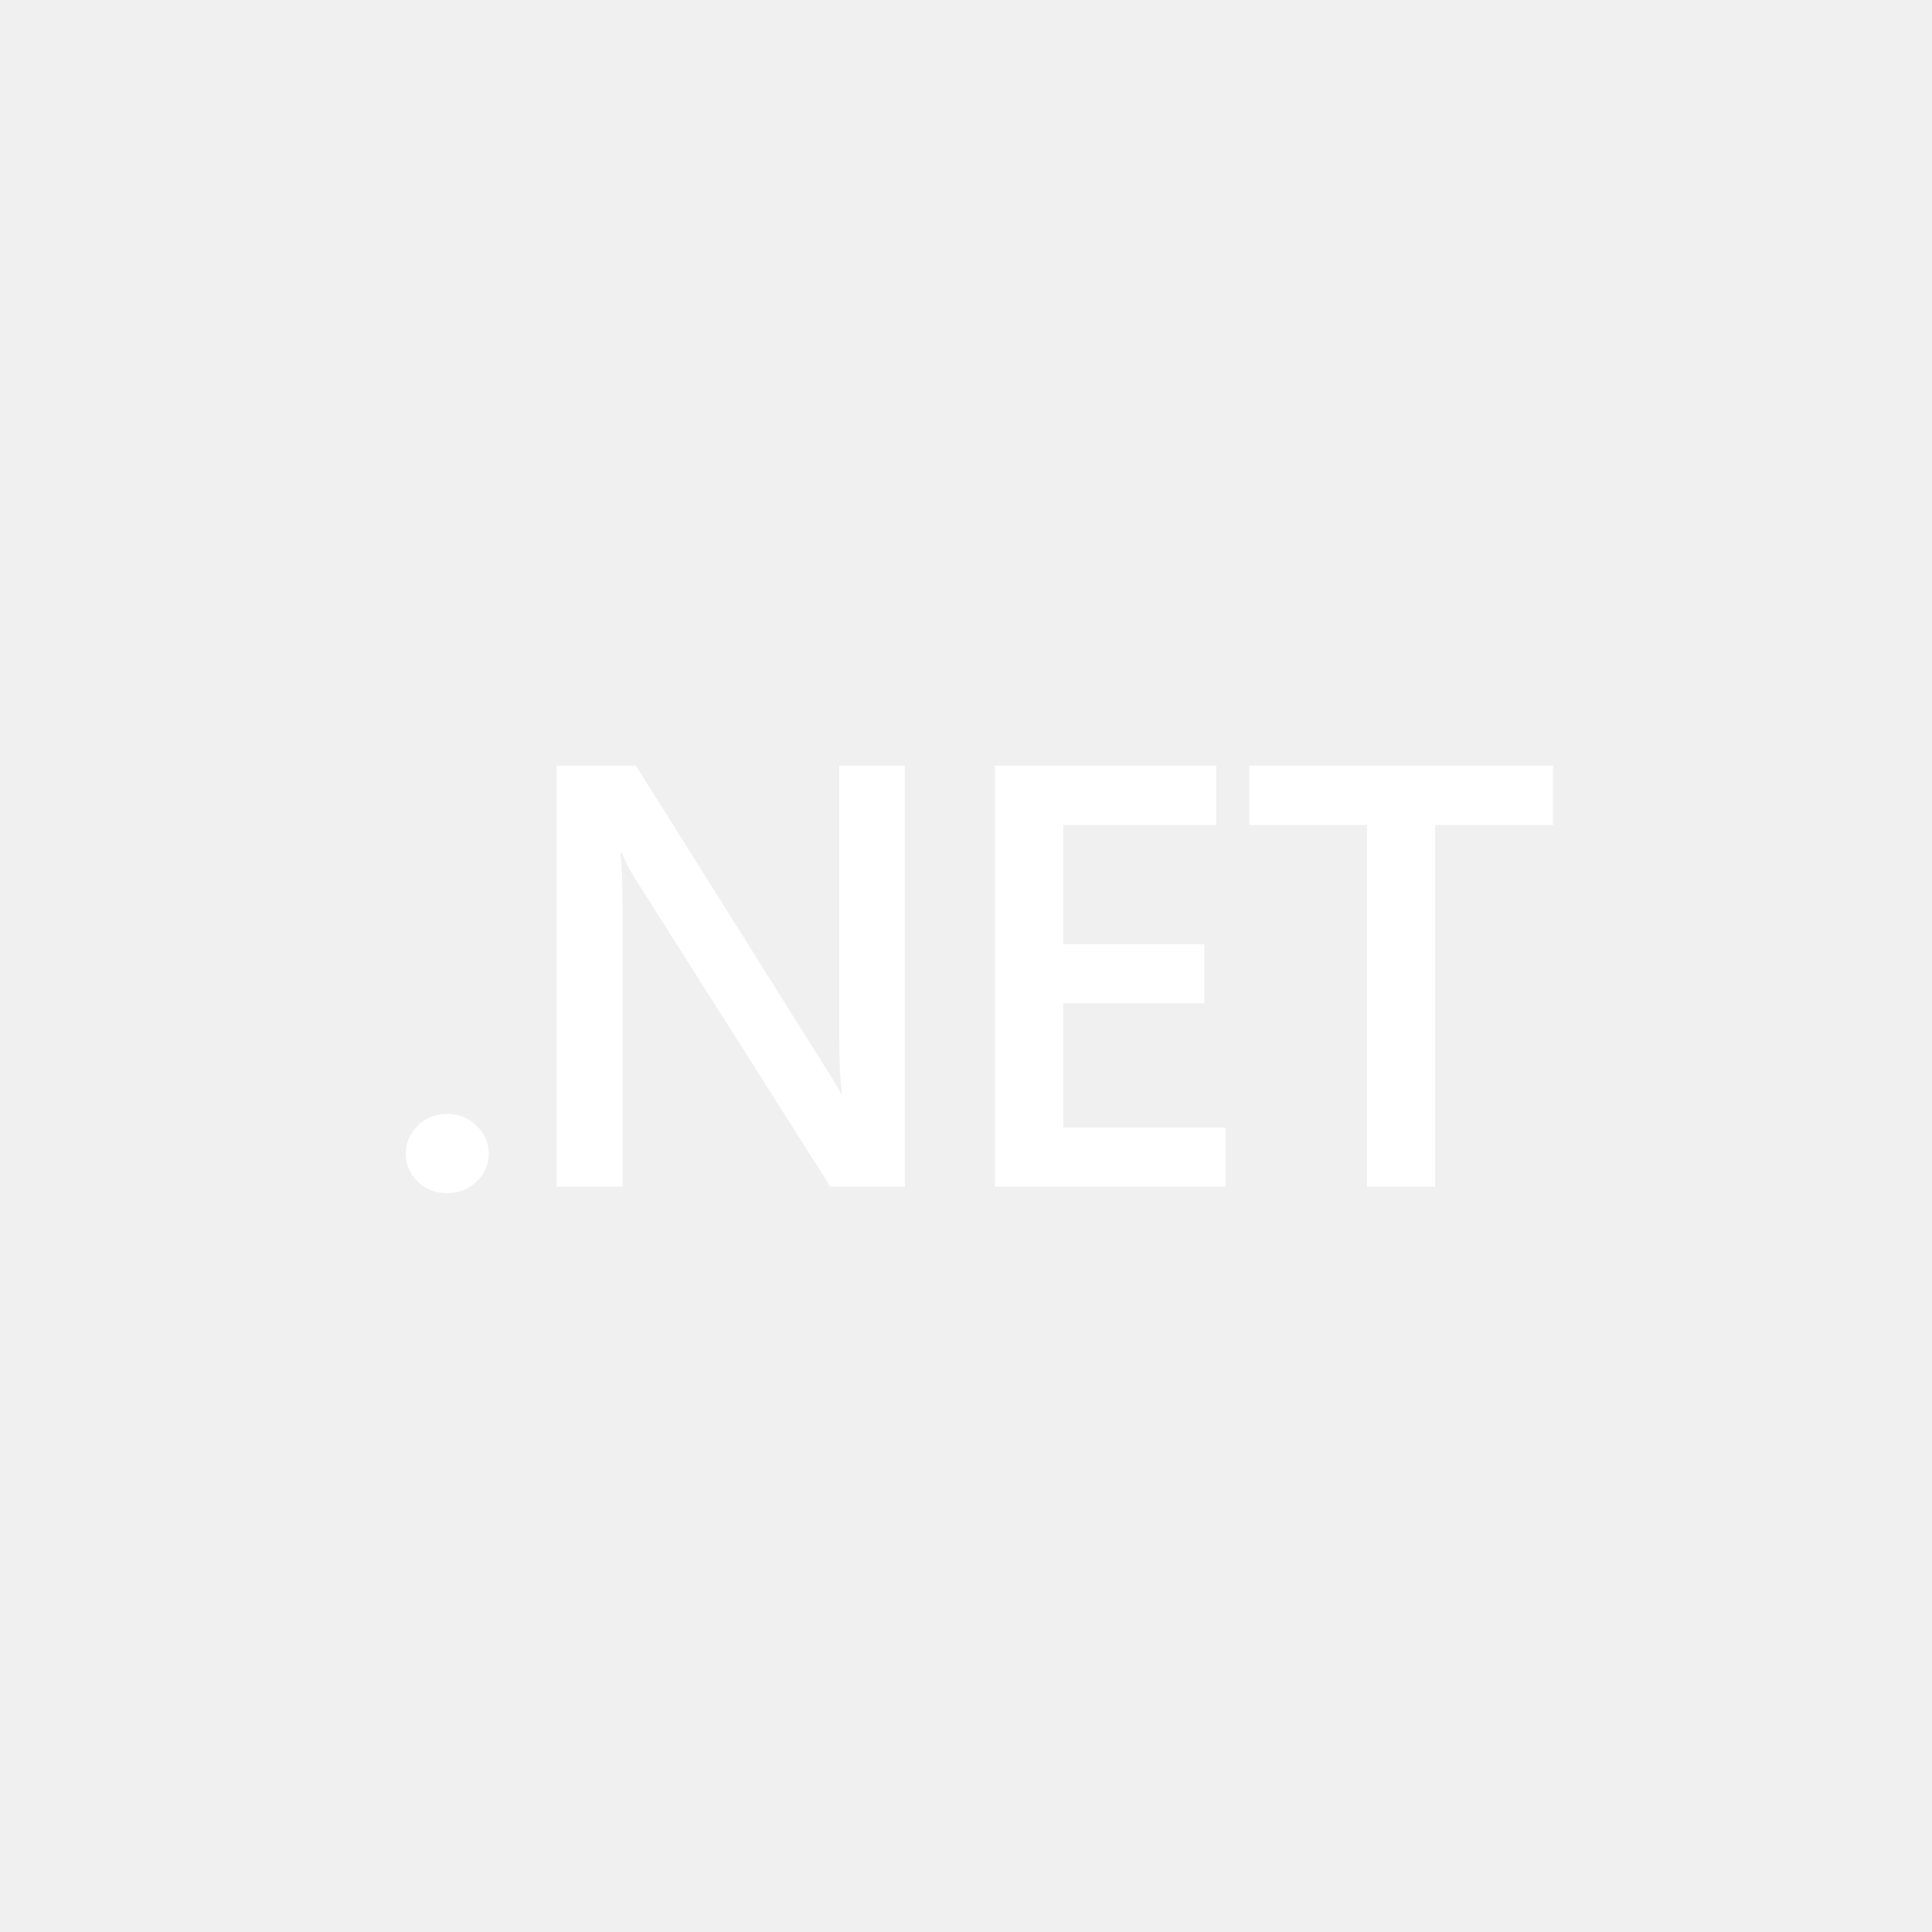
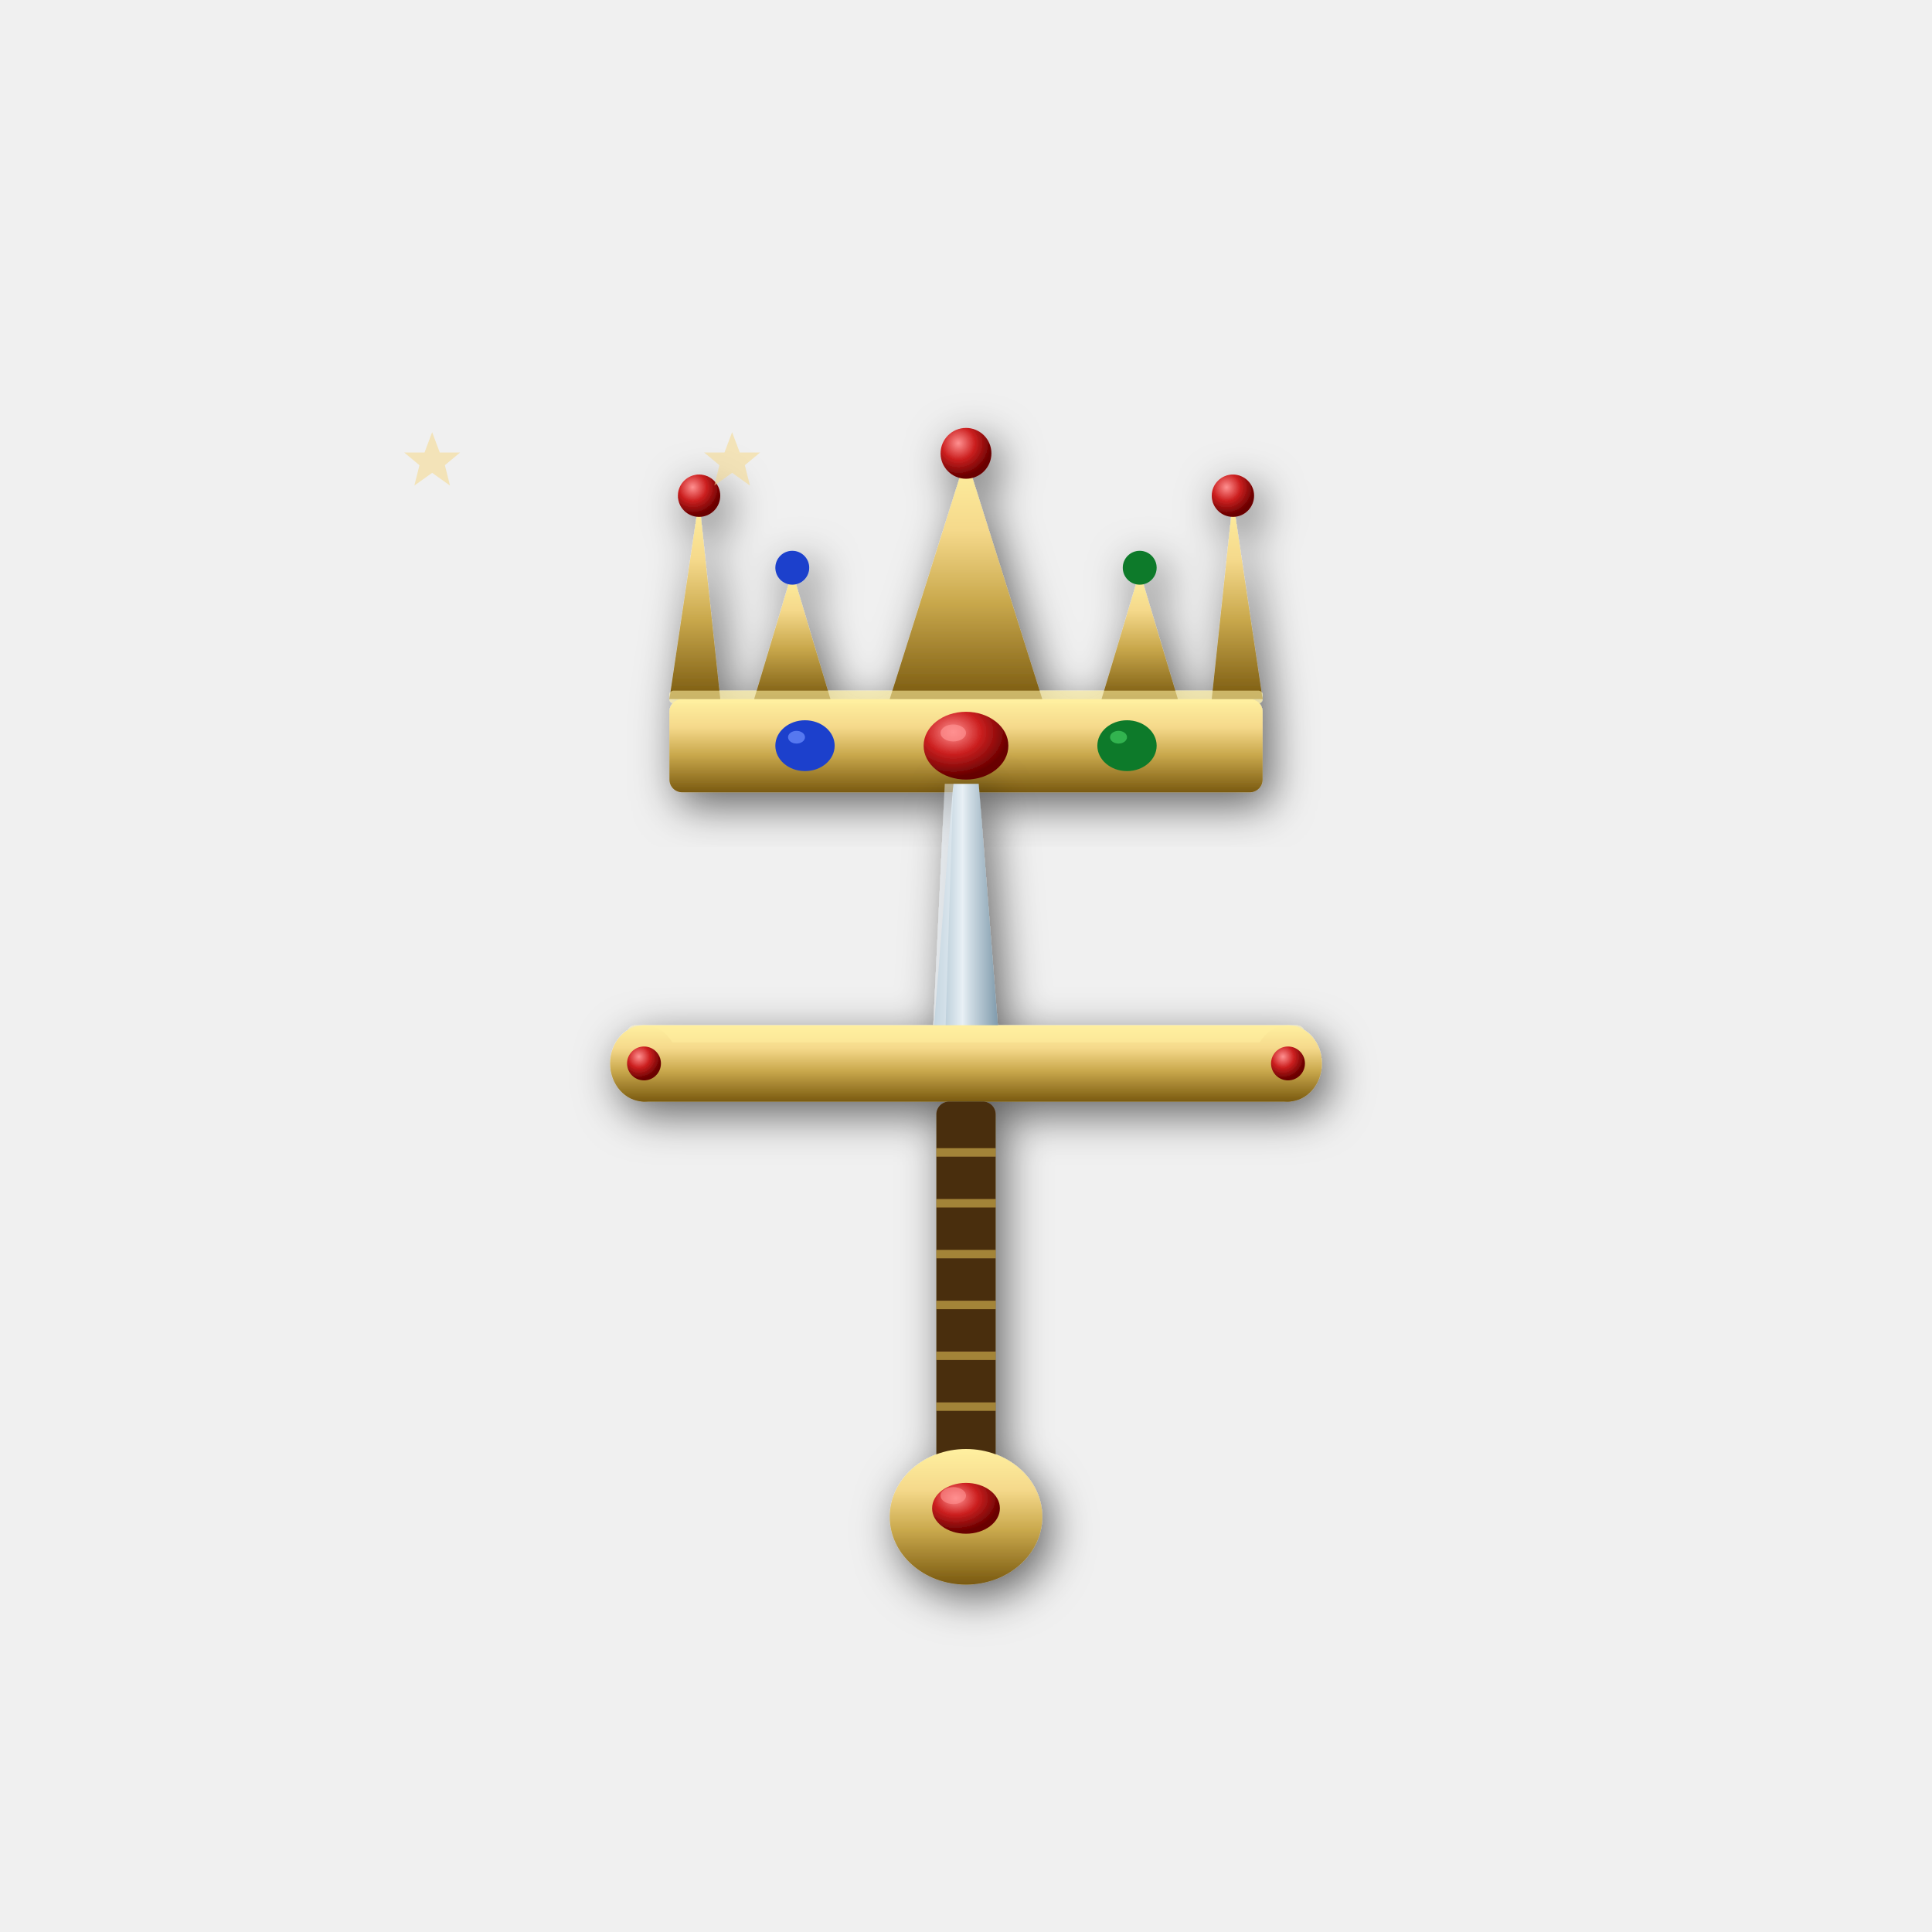
- <svg xmlns="http://www.w3.org/2000/svg" width="456" height="456" viewBox="0 0 456 456" version="1.1" xml:space="preserve" style="fill-rule:evenodd;clip-rule:evenodd;stroke-linejoin:round;stroke-miterlimit:2;">
-   <path d="m 105.5,281.609 c -2.703,0 -5.001,-0.9 -6.893,-2.702 -1.892,-1.848 -2.838,-4.042 -2.838,-6.582 0,-2.587 0.946,-4.804 2.838,-6.652 1.892,-1.848 4.19,-2.772 6.893,-2.772 2.748,0 5.068,0.924 6.96,2.772 1.937,1.848 2.906,4.064 2.906,6.652 0,2.54 -0.968,4.734 -2.906,6.582 -1.892,1.802 -4.212,2.702 -6.96,2.702 z" style="fill:#ffffff;fill-rule:nonzero;stroke-width:0.838" />
-   <path d="M 213.561,280.084 H 195.99 L 149.7,207.054 c -1.171,-1.848 -2.14,-3.765 -2.906,-5.751 h -0.406 c 0.361,2.125 0.541,6.675 0.541,13.65 v 65.132 h -15.543 v -99.36 h 18.719 l 44.737,71.298 c 1.892,2.957 3.109,4.989 3.649,6.098 h 0.27 c -0.45,-2.632 -0.676,-7.09 -0.676,-13.373 v -64.023 h 15.476 z" style="fill:#ffffff;fill-rule:nonzero;stroke-width:0.838" />
-   <path d="m 289.251,280.084 h -54.401 v -99.36 h 52.238 v 13.997 h -36.154 v 28.131 h 33.316 v 13.927 h -33.316 v 29.378 h 38.316 z" style="fill:#ffffff;fill-rule:nonzero;stroke-width:0.838" />
-   <path d="M 366.565,194.721 H 338.722 v 85.363 h -16.084 v -85.363 h -27.775 v -13.997 h 71.701 z" style="fill:#ffffff;fill-rule:nonzero;stroke-width:0.838" />
+ <svg xmlns="http://www.w3.org/2000/svg" width="456" height="456" viewBox="0 0 456 456" version="1.1">
+   <defs>
+     <linearGradient id="goldMain" x1="0%" y1="0%" x2="0%" y2="100%">
+       <stop offset="0%" stop-color="#FFF0A0" />
+       <stop offset="30%" stop-color="#F5D98B" />
+       <stop offset="60%" stop-color="#C9A84C" />
+       <stop offset="100%" stop-color="#7A5A10" />
+     </linearGradient>
+     <linearGradient id="bladeGrad" x1="0%" y1="0%" x2="100%" y2="0%">
+       <stop offset="0%" stop-color="#9EB8C8" />
+       <stop offset="45%" stop-color="#E8F0F5" />
+       <stop offset="55%" stop-color="#D0DDE5" />
+       <stop offset="100%" stop-color="#7A96A8" />
+     </linearGradient>
+     <radialGradient id="gemRed" cx="35%" cy="30%" r="65%">
+       <stop offset="0%" stop-color="#FF9090" />
+       <stop offset="50%" stop-color="#CC2020" />
+       <stop offset="100%" stop-color="#6B0000" />
+     </radialGradient>
+     <filter id="swordGlow" x="-20%" y="-20%" width="140%" height="140%">
+       <feGaussianBlur stdDeviation="4" result="blur" />
+       <feComposite in="SourceGraphic" in2="blur" operator="over" />
+     </filter>
+     <filter id="shadow" x="-15%" y="-15%" width="130%" height="130%">
+       <feDropShadow dx="2" dy="3" stdDeviation="5" flood-color="#000000" flood-opacity="0.6" />
+     </filter>
+     <filter id="goldGlow">
+       <feGaussianBlur stdDeviation="6" result="blur" />
+       <feComposite in="SourceGraphic" in2="blur" operator="over" />
+     </filter>
+   </defs>
+   <g filter="url(#shadow)">
+     <rect x="158" y="165" width="140" height="22" rx="3" fill="url(#goldMain)" />
+     <polygon points="158,165 170,165 165,118" fill="url(#goldMain)" />
+     <polygon points="178,165 196,165 187,135" fill="url(#goldMain)" />
+     <polygon points="210,165 246,165 228,108" fill="url(#goldMain)" />
+     <polygon points="260,165 278,165 269,135" fill="url(#goldMain)" />
+     <polygon points="286,165 298,165 291,118" fill="url(#goldMain)" />
+     <rect x="158" y="163" width="140" height="3" rx="1" fill="#FFF0A0" opacity="0.6" />
+     <ellipse cx="228" cy="176" rx="10" ry="8" fill="url(#gemRed)" />
+     <ellipse cx="225" cy="173" rx="3" ry="2" fill="#FF9090" opacity="0.7" />
+     <ellipse cx="190" cy="176" rx="7" ry="6" fill="#1A40CC" />
+     <ellipse cx="188" cy="174" rx="2" ry="1.5" fill="#7090FF" opacity="0.7" />
+     <ellipse cx="266" cy="176" rx="7" ry="6" fill="#0E7A2A" />
+     <ellipse cx="264" cy="174" rx="2" ry="1.5" fill="#40CC60" opacity="0.7" />
+     <circle cx="165" cy="117" r="5" fill="url(#gemRed)" />
+     <circle cx="187" cy="134" r="4" fill="#1A40CC" />
+     <circle cx="228" cy="107" r="6" fill="url(#gemRed)" />
+     <circle cx="269" cy="134" r="4" fill="#0E7A2A" />
+     <circle cx="291" cy="117" r="5" fill="url(#gemRed)" />
+   </g>
+   <g filter="url(#shadow)">
+     <polygon points="220,248  236,248  231,185  225,185" fill="url(#bladeGrad)" />
+     <polygon points="220,248 223,248 225,185 223,185" fill="#E8F0F5" opacity="0.5" />
+     <rect x="148" y="242" width="160" height="18" rx="4" fill="url(#goldMain)" />
+     <rect x="148" y="242" width="160" height="4" rx="2" fill="#FFF0A0" opacity="0.5" />
+     <ellipse cx="152" cy="251" rx="8" ry="9" fill="url(#goldMain)" />
+     <ellipse cx="304" cy="251" rx="8" ry="9" fill="url(#goldMain)" />
+     <ellipse cx="152" cy="251" rx="4" ry="4" fill="url(#gemRed)" />
+     <ellipse cx="304" cy="251" rx="4" ry="4" fill="url(#gemRed)" />
+     <rect x="221" y="260" width="14" height="88" rx="3" fill="#4A2E0E" />
+     <line x1="221" y1="272" x2="235" y2="272" stroke="#C9A84C" stroke-width="2" opacity="0.7" />
+     <line x1="221" y1="284" x2="235" y2="284" stroke="#C9A84C" stroke-width="2" opacity="0.7" />
+     <line x1="221" y1="296" x2="235" y2="296" stroke="#C9A84C" stroke-width="2" opacity="0.7" />
+     <line x1="221" y1="308" x2="235" y2="308" stroke="#C9A84C" stroke-width="2" opacity="0.7" />
+     <line x1="221" y1="320" x2="235" y2="320" stroke="#C9A84C" stroke-width="2" opacity="0.7" />
+     <line x1="221" y1="332" x2="235" y2="332" stroke="#C9A84C" stroke-width="2" opacity="0.7" />
+     <ellipse cx="228" cy="358" rx="18" ry="16" fill="url(#goldMain)" />
+     <ellipse cx="228" cy="356" rx="8" ry="6" fill="url(#gemRed)" />
+     <ellipse cx="225" cy="353" rx="3" ry="2" fill="#FF9090" opacity="0.6" />
+   </g>
+   <g fill="#F5D98B" opacity="0.55">
+     <polygon points="100,100 103,108 111,108 105,113 107,121 100,116 93,121 95,113 89,108 97,108" transform="scale(0.6) translate(70,70)" />
+     <polygon points="356,100 359,108 367,108 361,113 363,121 356,116 349,121 351,113 345,108 353,108" transform="scale(0.6) translate(-68,70)" />
+   </g>
</svg>
